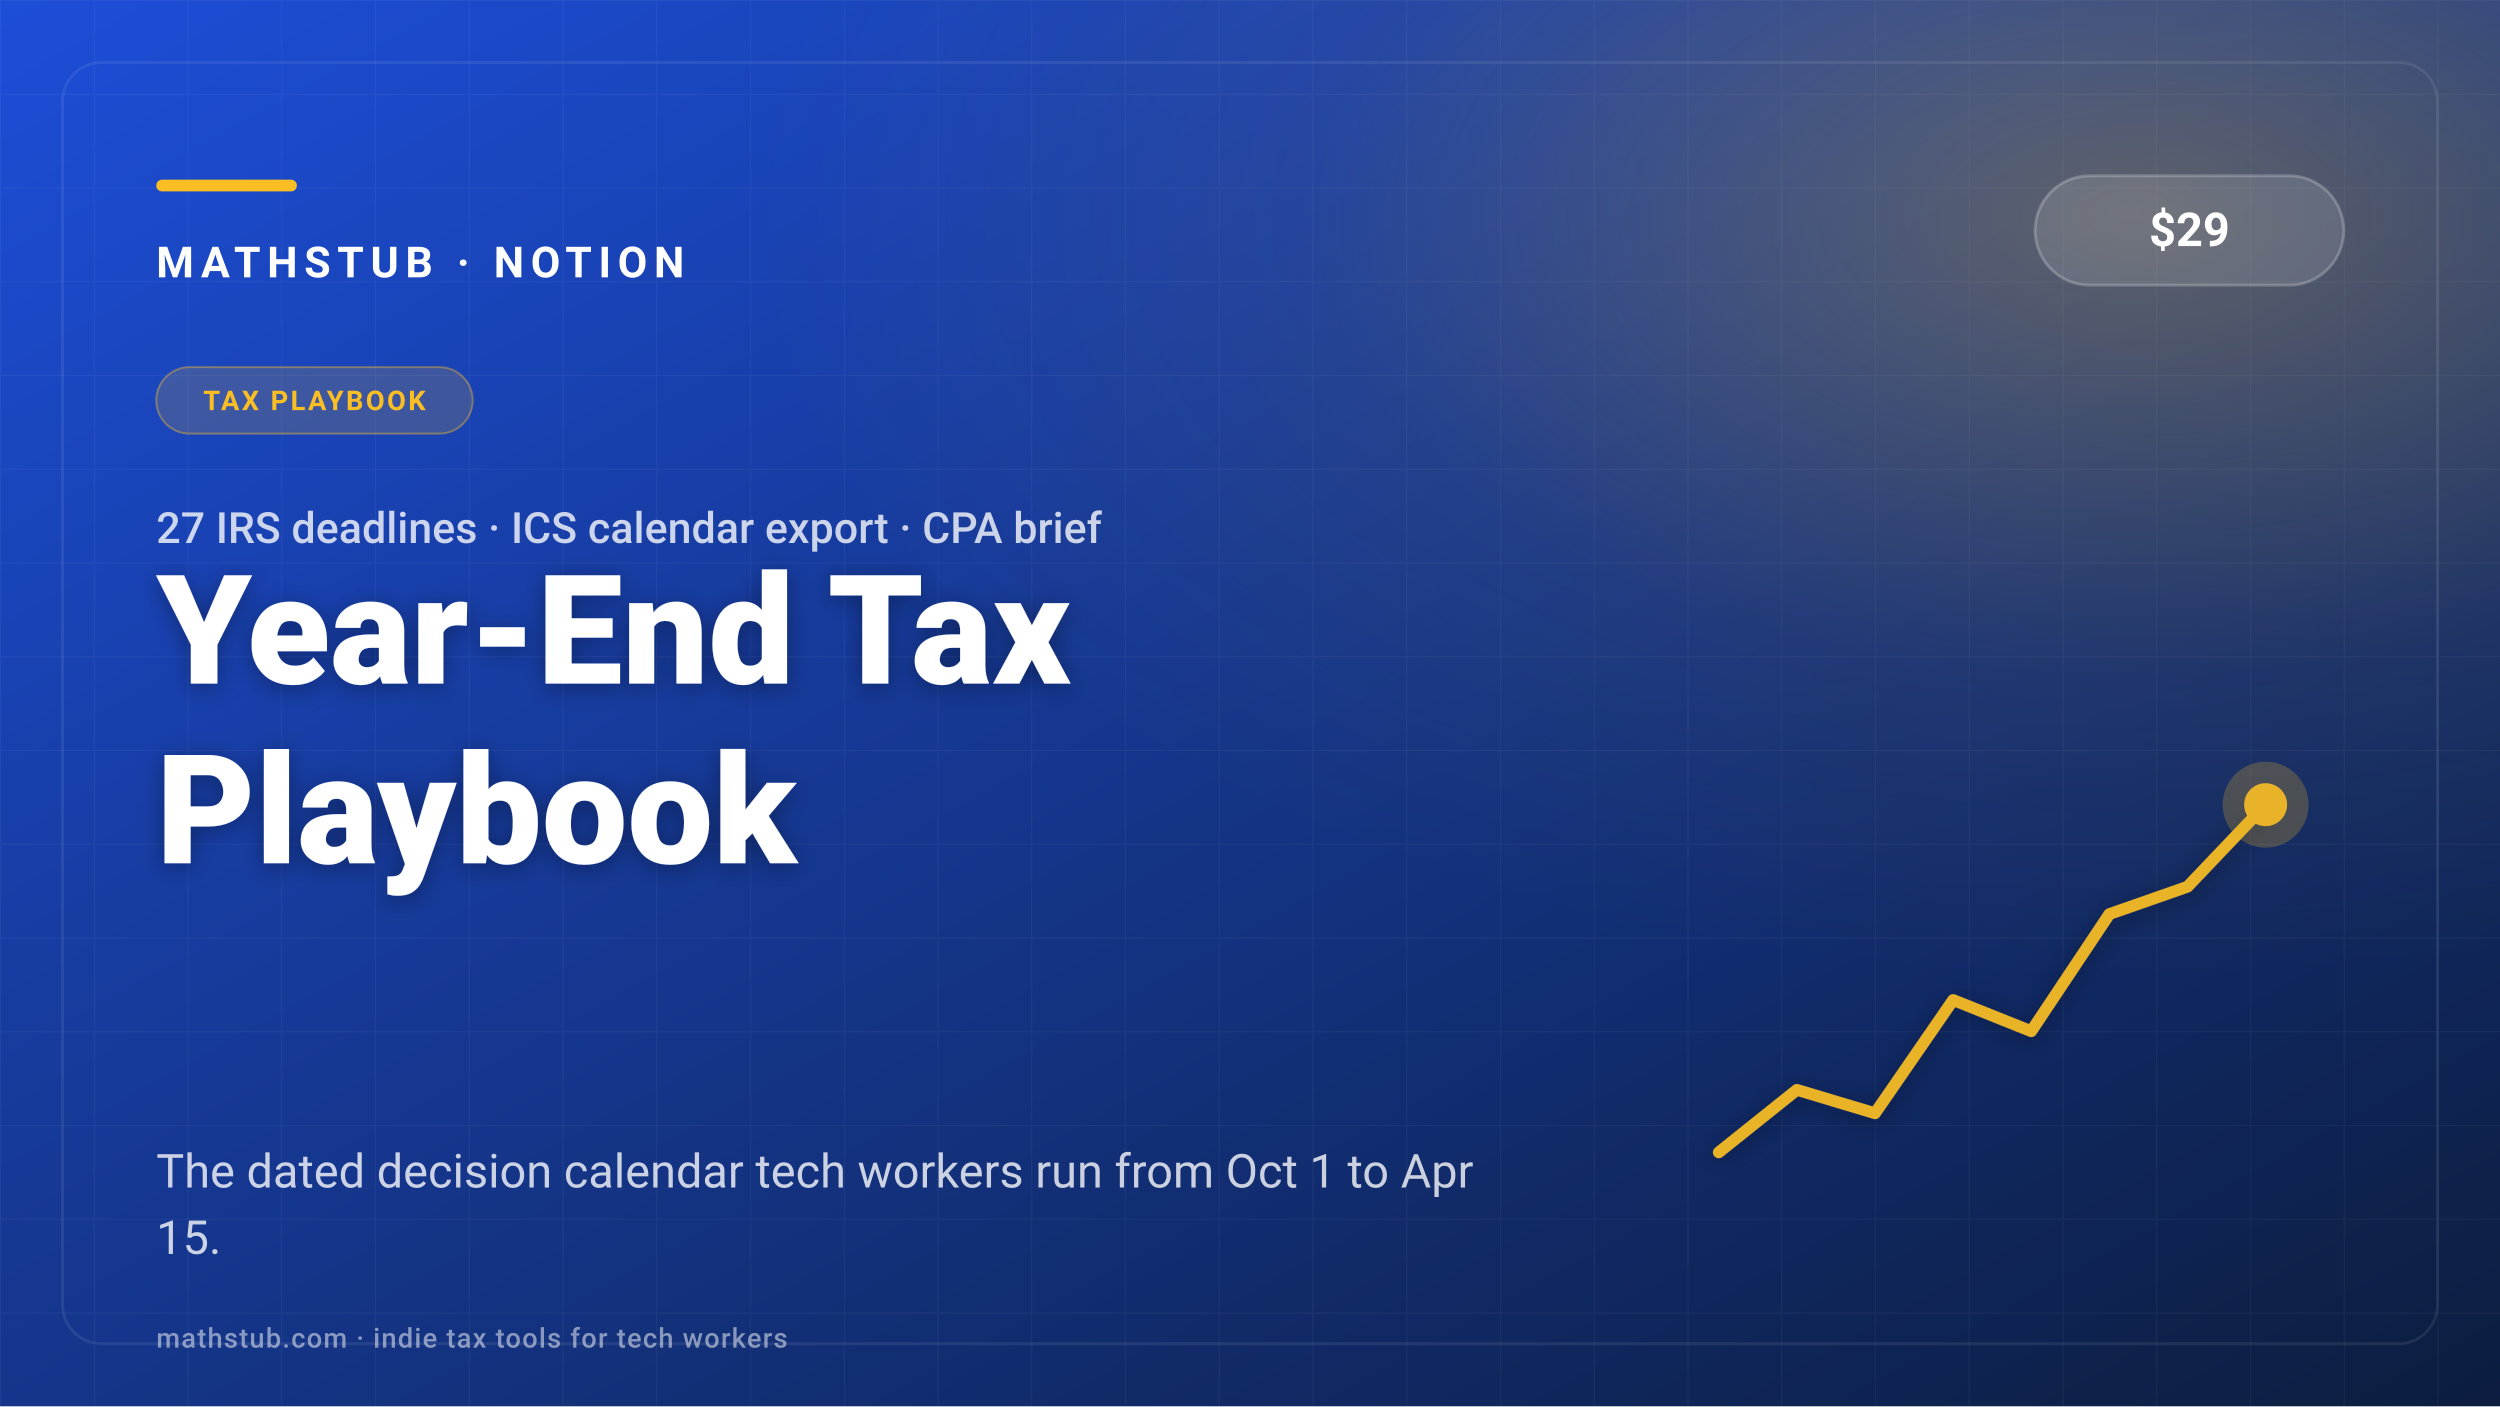
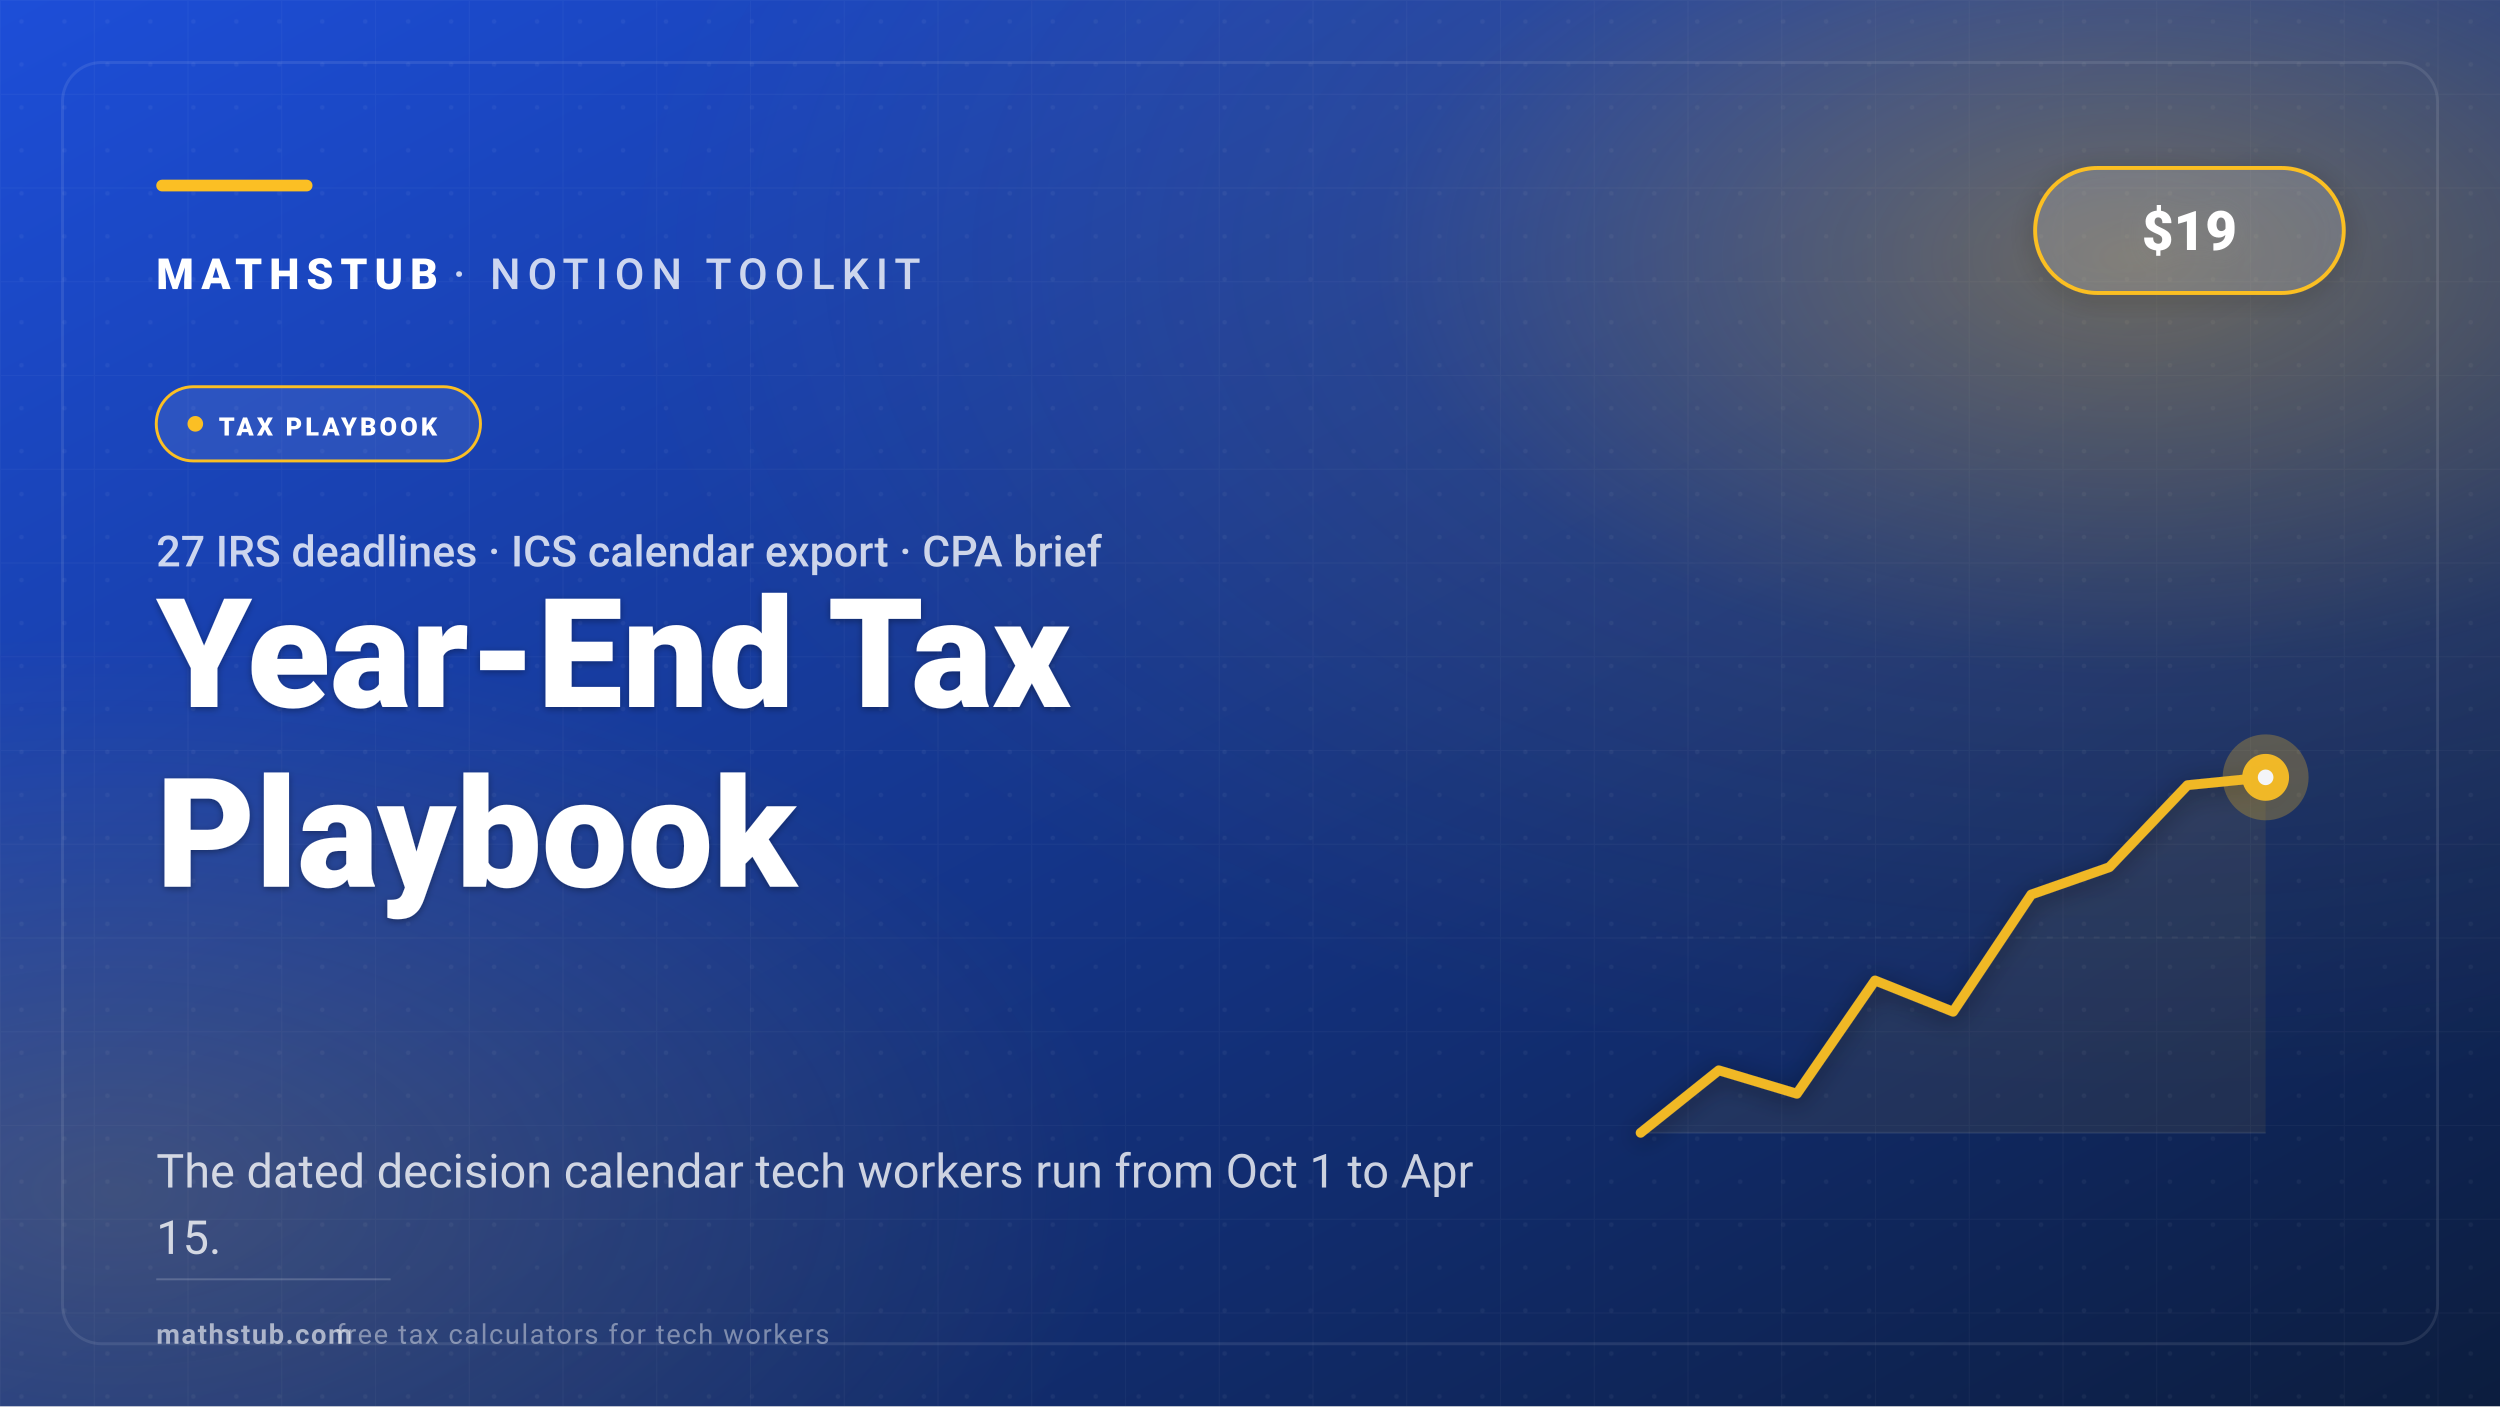
<svg xmlns="http://www.w3.org/2000/svg" viewBox="0 0 1280 720">
  <defs>
    <linearGradient id="bg" x1="0" y1="0" x2="1" y2="1">
      <stop offset="0%" stop-color="#1d4ed8" />
      <stop offset="100%" stop-color="#0c1d3e" />
    </linearGradient>
-     <radialGradient id="glow" cx="0.85" cy="0.15" r="0.55">
-       <stop offset="0%" stop-color="#fbbf24" stop-opacity="0.32" />
-       <stop offset="60%" stop-color="#fbbf24" stop-opacity="0.06" />
+     <radialGradient id="glow" cx="0.85" cy="0.18" r="0.6">
+       <stop offset="0%" stop-color="#fbbf24" stop-opacity="0.38" />
+       <stop offset="50%" stop-color="#fbbf24" stop-opacity="0.08" />
+       <stop offset="100%" stop-color="#fbbf24" stop-opacity="0" />
+     </radialGradient>
+     <radialGradient id="glow2" cx="0.05" cy="0.85" r="0.4">
+       <stop offset="0%" stop-color="#fbbf24" stop-opacity="0.18" />
      <stop offset="100%" stop-color="#fbbf24" stop-opacity="0" />
    </radialGradient>
    <pattern id="grid" width="48" height="48" patternUnits="userSpaceOnUse">
      <path d="M48 0 L0 0 0 48" stroke="rgba(255,255,255,0.05)" stroke-width="1" fill="none" />
    </pattern>
+     <pattern id="dots" width="22" height="22" patternUnits="userSpaceOnUse">
+       <circle cx="11" cy="11" r="1.2" fill="rgba(255,255,255,0.045)" />
+     </pattern>
    <filter id="softShadow" x="-20%" y="-20%" width="140%" height="140%">
-       <feDropShadow dx="0" dy="2" stdDeviation="6" flood-color="#000000" flood-opacity="0.35" />
+       <feDropShadow dx="0" dy="2" stdDeviation="6" flood-color="#000000" flood-opacity="0.45" />
+     </filter>
+     <filter id="textShadow" x="-10%" y="-10%" width="120%" height="120%">
+       <feDropShadow dx="0" dy="1" stdDeviation="2" flood-color="#000000" flood-opacity="0.35" />
    </filter>
  </defs>
  <rect width="1280" height="720" fill="url(#bg)" />
-   <rect width="1280" height="720" fill="url(#grid)" />
+   <rect width="1280" height="720" fill="url(#dots)" />
+   <rect width="1280" height="720" fill="url(#grid)" opacity="0.7" />
  <rect width="1280" height="720" fill="url(#glow)" />
-   <rect x="32" y="32" width="1216" height="656" rx="20" fill="none" stroke="rgba(255,255,255,0.08)" stroke-width="1.5" />
-   <rect x="80" y="92" width="72" height="6" fill="#fbbf24" rx="3" />
-   <text x="80" y="142" font-family="-apple-system, BlinkMacSystemFont, 'Segoe UI', Roboto, sans-serif" font-size="22" font-weight="700" fill="#ffffff" letter-spacing="3.4">MATHSTUB · NOTION</text>
-   <g transform="translate(1042, 90)">
-     <rect width="158" height="56" rx="28" fill="rgba(255,255,255,0.12)" stroke="rgba(255,255,255,0.22)" stroke-width="1.5" />
-     <text x="79" y="36" text-anchor="middle" font-family="-apple-system, BlinkMacSystemFont, 'Segoe UI', Roboto, sans-serif" font-size="24" font-weight="700" fill="#ffffff">$29</text>
+   <rect width="1280" height="720" fill="url(#glow2)" />
+   <rect x="32" y="32" width="1216" height="656" rx="20" fill="none" stroke="rgba(255,255,255,0.09)" stroke-width="1.5" />
+   <rect x="80" y="92" width="80" height="6" fill="#fbbf24" rx="3" />
+   <text x="80" y="148" font-family="-apple-system, BlinkMacSystemFont, 'Segoe UI', Roboto, sans-serif" font-size="22" font-weight="800" fill="#ffffff" letter-spacing="3.6">MATHSTUB</text>
+   <text x="232" y="148" font-family="-apple-system, BlinkMacSystemFont, 'Segoe UI', Roboto, sans-serif" font-size="22" font-weight="500" fill="rgba(255,255,255,0.78)" letter-spacing="3.6">·  NOTION TOOLKIT</text>
+   <g transform="translate(1042, 86)" filter="url(#softShadow)">
+     <rect width="158" height="64" rx="32" fill="rgba(255,255,255,0.14)" stroke="#fbbf24" stroke-width="2" />
+     <text x="79" y="42" text-anchor="middle" font-family="-apple-system, BlinkMacSystemFont, 'Segoe UI', Roboto, sans-serif" font-size="28" font-weight="800" fill="#ffffff">$19</text>
  </g>
-   <g transform="translate(80, 188)">
-     <rect width="162" height="34" rx="17" fill="rgba(251,191,36,0.16)" stroke="rgba(251,191,36,0.4)" stroke-width="1" />
-     <text x="81" y="22" text-anchor="middle" font-family="-apple-system, BlinkMacSystemFont, 'Segoe UI', Roboto, sans-serif" font-size="14" font-weight="700" letter-spacing="1.2" fill="#fbbf24">TAX PLAYBOOK</text>
+   <g transform="translate(80, 198)">
+     <rect width="166" height="38" rx="19" fill="rgba(255,255,255,0.08)" stroke="#fbbf24" stroke-width="1.5" />
+     <circle cx="20" cy="19" r="4" fill="#fbbf24" />
+     <text x="32" y="25" font-family="-apple-system, BlinkMacSystemFont, 'Segoe UI', Roboto, sans-serif" font-size="13" font-weight="800" letter-spacing="1.6" fill="#ffffff">TAX PLAYBOOK</text>
  </g>
-   <text x="80" y="278" font-family="-apple-system, BlinkMacSystemFont, 'Segoe UI', Roboto, sans-serif" font-size="22" font-weight="500" fill="rgba(255,255,255,0.78)">27 IRS deadlines · ICS calendar export · CPA brief</text>
-   <text x="80" y="350" font-family="-apple-system, BlinkMacSystemFont, 'Segoe UI', Roboto, sans-serif" font-size="78" font-weight="800" fill="#ffffff" filter="url(#softShadow)">
+   <text x="80" y="290" font-family="-apple-system, BlinkMacSystemFont, 'Segoe UI', Roboto, sans-serif" font-size="22" font-weight="500" fill="rgba(255,255,255,0.78)">27 IRS deadlines · ICS calendar export · CPA brief</text>
+   <text x="80" y="362" font-family="-apple-system, BlinkMacSystemFont, 'Segoe UI', Roboto, sans-serif" font-size="78" font-weight="800" fill="#ffffff" filter="url(#textShadow)">
    <tspan x="80" dy="0">Year-End Tax</tspan>
    <tspan x="80" dy="92">Playbook</tspan>
  </text>
  <text x="80" y="608" font-family="-apple-system, BlinkMacSystemFont, 'Segoe UI', Roboto, sans-serif" font-size="24" font-weight="400" fill="rgba(255,255,255,0.78)">
    <tspan x="80" dy="0">The dated decision calendar tech workers run from Oct 1 to Apr</tspan>
    <tspan x="80" dy="34">15.</tspan>
  </text>
-   <g transform="translate(880, 390)" opacity="0.92">
-     <path d="M0 200 L40 168 L80 180 L120 122 L160 138 L200 78 L240 64 L280 22" stroke="#fbbf24" stroke-width="6" fill="none" stroke-linecap="round" stroke-linejoin="round" filter="url(#softShadow)" />
-     <circle cx="280" cy="22" r="11" fill="#fbbf24" />
-     <circle cx="280" cy="22" r="22" fill="#fbbf24" fill-opacity="0.25" />
+   <g transform="translate(840, 380)" opacity="0.95">
+     <line x1="0" y1="200" x2="320" y2="200" stroke="rgba(255,255,255,0.08)" stroke-width="1" />
+     <line x1="0" y1="100" x2="320" y2="100" stroke="rgba(255,255,255,0.05)" stroke-width="1" stroke-dasharray="3 5" />
+     <path d="M0 200 L40 168 L80 180 L120 122 L160 138 L200 78 L240 64 L280 22 L320 18 L320 200 Z" fill="#fbbf24" fill-opacity="0.08" />
+     <path d="M0 200 L40 168 L80 180 L120 122 L160 138 L200 78 L240 64 L280 22 L320 18" stroke="#fbbf24" stroke-width="5" fill="none" stroke-linecap="round" stroke-linejoin="round" filter="url(#softShadow)" />
+     <circle cx="320" cy="18" r="22" fill="#fbbf24" fill-opacity="0.28" />
+     <circle cx="320" cy="18" r="12" fill="#fbbf24" />
+     <circle cx="320" cy="18" r="4" fill="#ffffff" />
  </g>
-   <text x="80" y="690" font-family="-apple-system, BlinkMacSystemFont, 'Segoe UI', Roboto, sans-serif" font-size="14" font-weight="500" fill="rgba(255,255,255,0.5)" letter-spacing="0.6">mathstub.com · indie tax tools for tech workers</text>
+   <line x1="80" y1="655" x2="200" y2="655" stroke="rgba(255,255,255,0.18)" stroke-width="1" />
+   <text x="80" y="688" font-family="-apple-system, BlinkMacSystemFont, 'Segoe UI', Roboto, sans-serif" font-size="14" font-weight="600" fill="rgba(255,255,255,0.6)" letter-spacing="0.8">mathstub.com</text>
+   <text x="172" y="688" font-family="-apple-system, BlinkMacSystemFont, 'Segoe UI', Roboto, sans-serif" font-size="14" font-weight="400" fill="rgba(255,255,255,0.42)" letter-spacing="0.8">free tax calculators for tech workers</text>
</svg>
